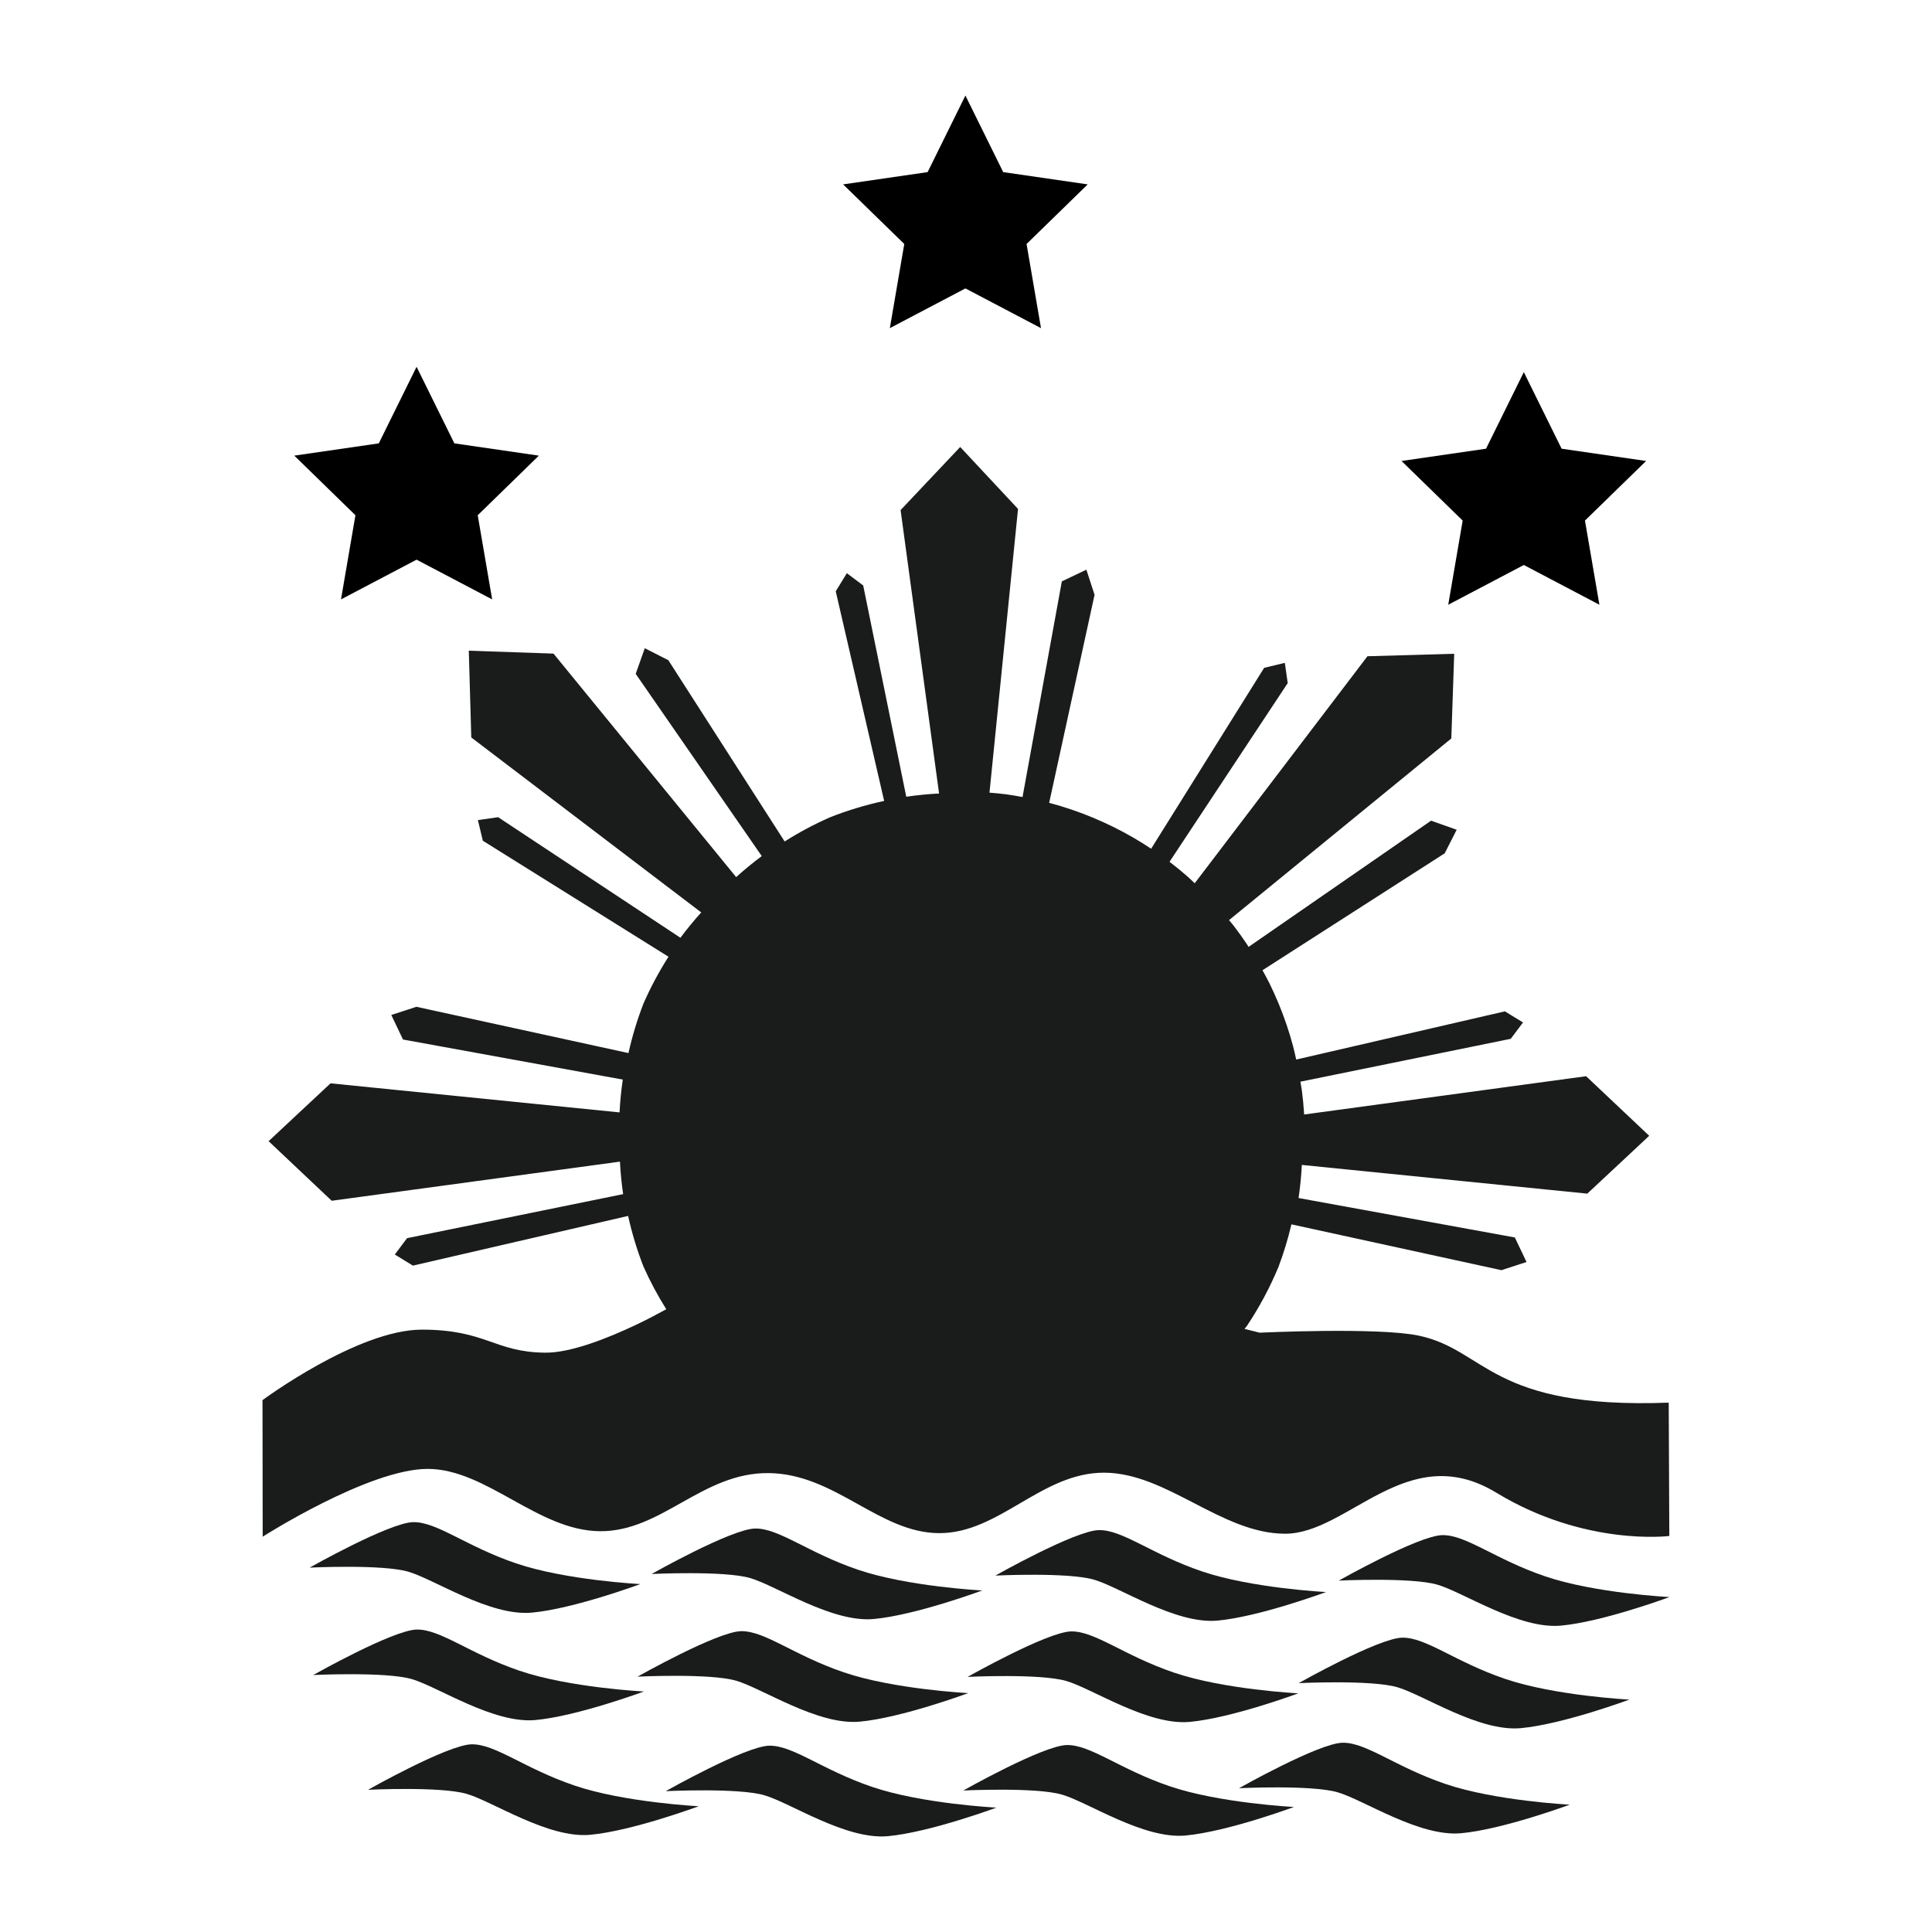
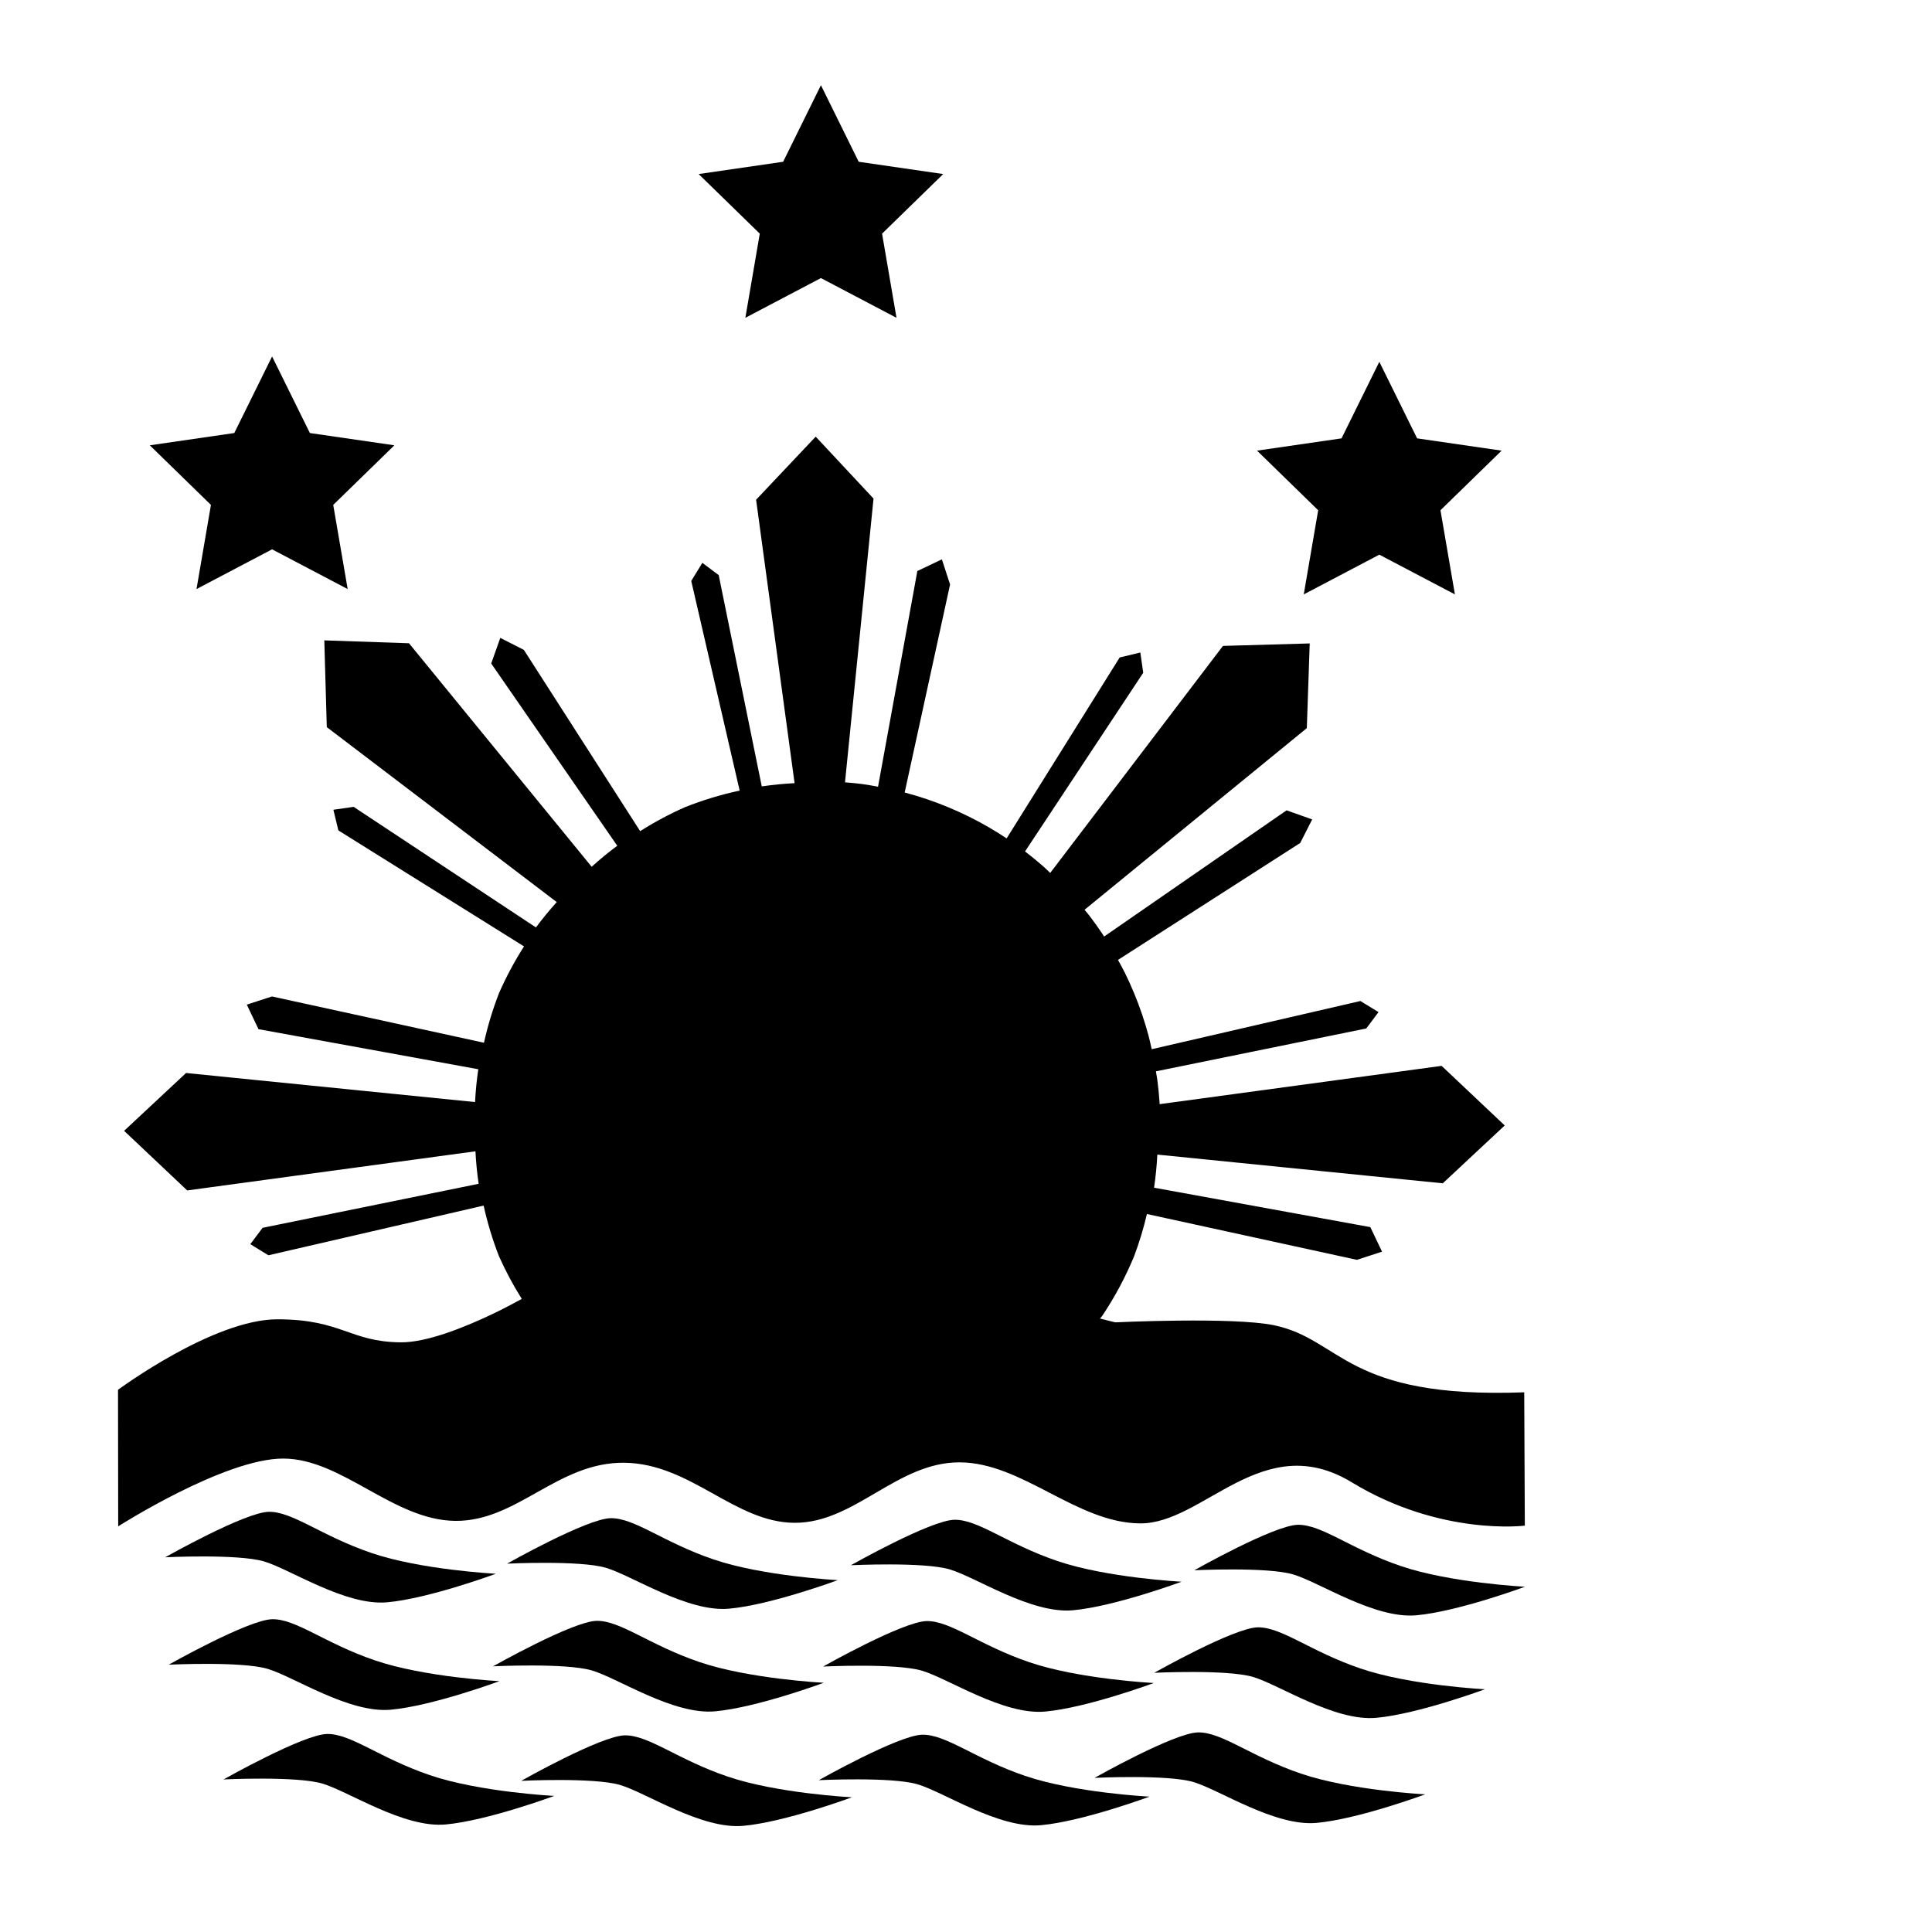
- <svg xmlns="http://www.w3.org/2000/svg" width="1080mm" height="1080mm" viewBox="0 0 1080 1080" version="1.1" id="svg1" xml:space="preserve">
-   <defs id="defs1" />
-   <g id="layer2">
-     <g id="g1" transform="translate(80.7729,5.778463)">
-       <path d="m 455.978,244.09 -33.313,35.273 21.512,158.432 c -6.141,0.308 -12.263,0.91 -18.346,1.805 l -24.07,-118.107 -9.145,-6.86 -6.204,10.126 27.063,117.185 c -10.422,2.236 -20.641,5.336 -30.549,9.267 -8.677,3.842 -17.059,8.322 -25.074,13.402 l -65.019,-101.333 -13.164,-6.696 -5.081,14.319 70.467,101.88 c -4.958,3.684 -9.736,7.604 -14.316,11.748 l -102.107,-124.945 -47.344,-1.617 1.387,48.498 128.547,97.811 c -4.099,4.534 -7.979,9.262 -11.627,14.166 l -101.909,-67.405 -11.317,1.615 2.772,11.547 103.78,64.839 c -5.327,8.345 -10.002,17.091 -13.981,26.157 -3.493,9.008 -6.302,18.269 -8.403,27.7 l -118.527,-25.872 -14.044,4.574 6.532,13.717 122.871,22.397 c -0.896,6.084 -1.499,12.207 -1.807,18.349 l -161.561,-16.251 -34.621,32.332 35.273,33.313 161.125,-21.876 c 0.308,6.08 0.905,12.143 1.789,18.166 l -120.784,24.614 -6.857,9.143 10.123,6.207 120.297,-27.782 c 2.131,9.649 5.005,19.122 8.593,28.329 3.682,8.234 7.94,16.201 12.742,23.837 -4.842,2.615 -9.837,5.341 -16.227,8.384 -4.222,2.011 -8.669,4.018 -13.183,5.898 -4.514,1.879 -9.098,3.63 -13.598,5.124 -4.5,1.494 -8.918,2.731 -13.098,3.586 -2.09,0.427 -4.122,0.761 -6.075,0.98 -1.953,0.22 -3.829,0.326 -5.607,0.306 -3.556,-0.041 -6.737,-0.267 -9.65,-0.639 -2.913,-0.373 -5.558,-0.888 -8.046,-1.498 -2.488,-0.61 -4.818,-1.316 -7.097,-2.066 -2.279,-0.75 -4.509,-1.547 -6.796,-2.341 -2.288,-0.794 -4.634,-1.587 -7.148,-2.328 -2.513,-0.741 -5.193,-1.432 -8.149,-2.024 -2.956,-0.592 -6.188,-1.084 -9.803,-1.43 -3.615,-0.346 -7.615,-0.546 -12.107,-0.55 -2.246,-0.002 -4.559,0.151 -6.923,0.439 -2.364,0.287 -4.778,0.709 -7.224,1.247 -2.447,0.538 -4.927,1.192 -7.422,1.942 -2.496,0.75 -5.008,1.597 -7.518,2.521 -5.02,1.847 -10.035,4 -14.906,6.31 -4.871,2.31 -9.602,4.773 -14.05,7.238 -4.447,2.464 -8.613,4.93 -12.361,7.24 -3.748,2.31 -7.08,4.467 -9.853,6.315 -5.548,3.697 -8.873,6.162 -8.873,6.162 l 0.103,76.328 c 0,0 3.71,-2.37 9.787,-5.924 3.039,-1.777 6.67,-3.851 10.725,-6.072 4.055,-2.221 8.536,-4.591 13.273,-6.96 4.737,-2.369 9.73,-4.737 14.813,-6.957 5.083,-2.22 10.255,-4.294 15.35,-6.07 5.094,-1.776 10.112,-3.254 14.882,-4.289 2.385,-0.517 4.708,-0.923 6.949,-1.2 2.241,-0.276 4.402,-0.422 6.458,-0.42 2.056,0.002 4.095,0.137 6.12,0.391 2.025,0.254 4.036,0.626 6.035,1.099 2,0.473 3.99,1.048 5.969,1.707 1.979,0.659 3.947,1.401 5.911,2.212 3.927,1.621 7.829,3.513 11.724,5.541 3.895,2.028 7.785,4.191 11.687,6.358 3.902,2.166 7.819,4.337 11.769,6.373 3.95,2.037 7.935,3.942 11.973,5.581 2.019,0.819 4.051,1.571 6.099,2.241 2.048,0.67 4.114,1.257 6.196,1.744 2.082,0.486 4.183,0.872 6.305,1.141 2.122,0.27 4.265,0.424 6.432,0.444 2.166,0.02 4.285,-0.094 6.363,-0.32 2.078,-0.226 4.114,-0.565 6.117,-1.004 2.003,-0.439 3.973,-0.977 5.914,-1.596 1.941,-0.619 3.855,-1.319 5.747,-2.085 3.784,-1.532 7.486,-3.326 11.154,-5.25 3.668,-1.924 7.302,-3.979 10.958,-6.033 3.656,-2.053 7.334,-4.104 11.082,-6.025 3.748,-1.921 7.569,-3.709 11.516,-5.235 1.973,-0.763 3.977,-1.46 6.019,-2.074 2.042,-0.615 4.122,-1.149 6.247,-1.583 2.124,-0.434 4.294,-0.768 6.514,-0.988 2.22,-0.22 4.489,-0.325 6.817,-0.299 2.328,0.026 4.605,0.181 6.838,0.446 2.233,0.265 4.425,0.642 6.574,1.115 2.15,0.472 4.26,1.041 6.337,1.688 2.076,0.648 4.119,1.374 6.133,2.164 4.028,1.581 7.943,3.417 11.785,5.377 3.843,1.96 7.614,4.047 11.357,6.13 3.743,2.083 7.457,4.163 11.185,6.112 3.728,1.949 7.47,3.766 11.27,5.324 1.9,0.779 3.816,1.494 5.75,2.127 1.934,0.634 3.885,1.188 5.863,1.644 1.978,0.456 3.983,0.814 6.017,1.06 2.033,0.246 4.097,0.379 6.196,0.383 2.099,0.004 4.159,-0.124 6.186,-0.37 2.027,-0.245 4.021,-0.606 5.985,-1.068 1.964,-0.462 3.899,-1.023 5.811,-1.667 1.912,-0.644 3.803,-1.373 5.673,-2.167 3.741,-1.588 7.41,-3.441 11.048,-5.427 3.638,-1.986 7.247,-4.107 10.865,-6.225 3.619,-2.118 7.248,-4.236 10.932,-6.22 3.683,-1.984 7.42,-3.836 11.251,-5.42 1.916,-0.792 3.855,-1.517 5.824,-2.159 1.968,-0.642 3.967,-1.199 5.998,-1.657 2.032,-0.458 4.099,-0.816 6.204,-1.057 2.105,-0.241 4.25,-0.368 6.439,-0.359 2.19,0.01 4.362,0.15 6.516,0.404 2.155,0.255 4.294,0.624 6.418,1.091 2.124,0.468 4.235,1.032 6.334,1.681 2.099,0.648 4.186,1.379 6.265,2.175 4.158,1.592 8.281,3.446 12.388,5.433 4.106,1.986 8.198,4.106 12.292,6.225 4.094,2.119 8.192,4.24 12.314,6.231 4.122,1.991 8.268,3.853 12.456,5.454 2.094,0.8 4.2,1.534 6.318,2.188 2.118,0.654 4.25,1.227 6.397,1.702 2.147,0.475 4.311,0.85 6.492,1.112 2.182,0.262 4.383,0.411 6.603,0.428 2.22,0.015 4.432,-0.175 6.638,-0.544 2.206,-0.369 4.408,-0.913 6.609,-1.601 2.201,-0.688 4.401,-1.52 6.606,-2.46 2.205,-0.94 4.416,-1.988 6.635,-3.113 4.437,-2.25 8.91,-4.806 13.458,-7.393 4.547,-2.588 9.169,-5.209 13.902,-7.597 2.366,-1.194 4.761,-2.331 7.187,-3.374 2.426,-1.044 4.884,-1.996 7.38,-2.822 2.496,-0.826 5.03,-1.528 7.605,-2.069 2.575,-0.541 5.19,-0.923 7.853,-1.112 2.663,-0.189 5.373,-0.185 8.133,0.046 2.76,0.23 5.573,0.685 8.44,1.4 2.867,0.716 5.79,1.691 8.773,2.959 2.983,1.269 6.029,2.83 9.137,4.719 3.109,1.889 6.206,3.637 9.283,5.253 3.076,1.616 6.131,3.102 9.153,4.466 3.023,1.364 6.016,2.606 8.963,3.739 2.947,1.133 5.851,2.154 8.701,3.076 5.7,1.843 11.185,3.287 16.367,4.41 5.182,1.123 10.065,1.928 14.557,2.497 4.492,0.569 8.593,0.902 12.221,1.081 3.628,0.179 6.784,0.204 9.375,0.159 5.183,-0.091 8.12,-0.468 8.12,-0.468 L 852.051,778.311 c -6.241,0.232 -12.102,0.319 -17.612,0.278 -5.51,-0.041 -10.67,-0.212 -15.513,-0.497 -4.844,-0.285 -9.373,-0.683 -13.616,-1.181 -4.243,-0.498 -8.202,-1.096 -11.909,-1.776 -3.707,-0.68 -7.163,-1.443 -10.4,-2.275 -3.237,-0.832 -6.255,-1.734 -9.087,-2.687 -2.832,-0.954 -5.478,-1.96 -7.969,-3.004 -2.492,-1.045 -4.833,-2.129 -7.05,-3.234 -4.434,-2.211 -8.383,-4.512 -12.11,-6.783 -3.727,-2.271 -7.232,-4.513 -10.773,-6.601 -3.541,-2.088 -7.121,-4.023 -10.998,-5.684 -1.938,-0.83 -3.95,-1.592 -6.07,-2.27 -2.12,-0.678 -4.347,-1.273 -6.714,-1.768 -2.85,-0.596 -6.378,-1.069 -10.366,-1.44 -3.988,-0.371 -8.437,-0.639 -13.135,-0.827 -9.397,-0.377 -19.791,-0.432 -29.471,-0.338 -9.679,0.094 -18.648,0.338 -25.195,0.558 -6.547,0.219 -10.675,0.415 -10.675,0.415 l -8.485,-2.117 c 0.441,-0.532 0.88,-1.067 1.316,-1.604 6.991,-10.464 12.939,-21.591 17.754,-33.218 2.892,-7.711 5.286,-15.602 7.166,-23.62 l 117.378,25.621 14.044,-4.574 -6.532,-13.717 -120.897,-22.038 c 0.906,-6.136 1.515,-12.313 1.823,-18.507 l 159.571,16.05 34.621,-32.332 -35.273,-33.313 -157.65,21.406 c -0.01,-0.357 -0.02,-0.715 -0.036,-1.073 -0.275,-4.183 -0.686,-8.356 -1.234,-12.512 -0.242,-1.591 -0.505,-3.18 -0.787,-4.764 l 117.573,-23.961 6.86,-9.145 -10.126,-6.204 -116.669,26.944 c -0.533,-2.518 -1.118,-5.026 -1.752,-7.52 -1.085,-4.05 -2.302,-8.063 -3.649,-12.033 -1.348,-3.969 -2.826,-7.894 -4.431,-11.767 -1.603,-3.873 -3.334,-7.693 -5.187,-11.452 -1.224,-2.412 -2.499,-4.798 -3.824,-7.156 l 101.864,-65.365 6.698,-13.164 -14.319,-5.079 -102.015,70.557 c -0.322,-0.522 -0.646,-1.043 -0.972,-1.562 -2.329,-3.485 -4.772,-6.893 -7.325,-10.218 -0.862,-1.075 -1.736,-2.141 -2.621,-3.197 l 124.25,-101.539 1.617,-47.341 -48.498,1.385 -96.553,126.893 c -1.297,-1.249 -2.611,-2.479 -3.942,-3.691 -3.152,-2.764 -6.393,-5.425 -9.719,-7.977 -0.145,-0.104 -0.29,-0.208 -0.436,-0.312 l 66.078,-99.901 -1.617,-11.315 -11.547,2.769 -63.182,101.132 c -3.331,-2.218 -6.731,-4.331 -10.194,-6.336 -3.631,-2.097 -7.33,-4.075 -11.09,-5.93 -3.76,-1.853 -7.579,-3.583 -11.452,-5.187 -3.873,-1.604 -7.797,-3.081 -11.767,-4.429 -3.97,-1.348 -7.984,-2.566 -12.033,-3.652 -0.159,-0.036 -0.317,-0.074 -0.476,-0.111 l 25.385,-116.299 -4.574,-14.044 -13.717,6.532 -21.974,120.556 c -3.085,-0.588 -6.184,-1.1 -9.293,-1.535 -3.053,-0.375 -6.115,-0.678 -9.182,-0.906 L 488.308,278.71 Z" style="display:inline;fill:#191c1b;stroke-width:1.353" id="path39" />
-       <path style="display:inline;fill:#191c1b;stroke-width:1.353" d="m 92.337,870.528 c 0,0 44.56,-25.188 57.861,-25.417 13.301,-0.23 29.474,13.495 57.419,23.005 27.945,9.511 69.585,11.613 69.585,11.613 0,0 -37.229,13.818 -60.698,15.965 -23.468,2.147 -54.421,-18.637 -69.054,-22.888 -14.633,-4.252 -55.112,-2.277 -55.112,-2.277 z" id="path5" />
-       <path style="display:inline;fill:#191c1b;stroke-width:1.353" d="m 283.472,874.093 c 0,0 44.56,-25.188 57.861,-25.417 13.301,-0.23 29.474,13.495 57.419,23.005 27.944,9.511 69.585,11.613 69.585,11.613 0,0 -37.229,13.818 -60.698,15.965 -23.468,2.147 -54.421,-18.637 -69.054,-22.888 -14.633,-4.252 -55.112,-2.277 -55.112,-2.277 z" id="path5-9" />
-       <path style="display:inline;fill:#191c1b;stroke-width:1.353" d="m 475.643,874.98 c 0,0 44.56,-25.188 57.861,-25.417 13.301,-0.23 29.474,13.495 57.419,23.005 27.944,9.511 69.585,11.613 69.585,11.613 0,0 -37.229,13.818 -60.698,15.965 -23.468,2.147 -54.421,-18.637 -69.054,-22.888 -14.633,-4.252 -55.112,-2.277 -55.112,-2.277 z" id="path5-1" />
-       <path style="display:inline;fill:#191c1b;stroke-width:1.353" d="m 667.624,877.788 c 0,0 44.56,-25.188 57.861,-25.417 13.301,-0.23 29.474,13.495 57.418,23.005 27.945,9.511 69.585,11.613 69.585,11.613 0,0 -37.229,13.818 -60.698,15.965 -23.468,2.147 -54.421,-18.637 -69.054,-22.888 -14.633,-4.252 -55.112,-2.277 -55.112,-2.277 z" id="path5-0" />
-       <path style="display:inline;fill:#191c1b;stroke-width:1.353" d="m 94.318,930.573 c 0,0 44.56,-25.188 57.861,-25.417 13.301,-0.23 29.474,13.495 57.419,23.005 27.945,9.511 69.585,11.613 69.585,11.613 0,0 -37.229,13.818 -60.698,15.965 -23.468,2.147 -54.421,-18.637 -69.054,-22.888 -14.633,-4.252 -55.112,-2.277 -55.112,-2.277 z" id="path5-07" />
-       <path style="display:inline;fill:#191c1b;stroke-width:1.353" d="m 275.631,931.475 c 0,0 44.56,-25.188 57.861,-25.417 13.301,-0.23 29.474,13.495 57.419,23.005 27.944,9.511 69.585,11.613 69.585,11.613 0,0 -37.229,13.818 -60.698,15.965 -23.468,2.147 -54.421,-18.637 -69.054,-22.888 -14.633,-4.252 -55.112,-2.277 -55.112,-2.277 z" id="path5-5" />
-       <path style="display:inline;fill:#191c1b;stroke-width:1.353" d="m 460.128,931.606 c 0,0 44.56,-25.188 57.861,-25.417 13.301,-0.23 29.474,13.495 57.418,23.005 27.945,9.511 69.585,11.613 69.585,11.613 0,0 -37.229,13.818 -60.698,15.965 -23.468,2.147 -54.421,-18.637 -69.054,-22.888 -14.633,-4.252 -55.112,-2.277 -55.112,-2.277 z" id="path5-18" />
-       <path style="display:inline;fill:#191c1b;stroke-width:1.353" d="m 645.207,935.104 c 0,0 44.56,-25.188 57.861,-25.417 13.301,-0.23 29.474,13.495 57.419,23.005 27.944,9.511 69.585,11.613 69.585,11.613 0,0 -37.229,13.818 -60.698,15.965 -23.468,2.147 -54.421,-18.637 -69.054,-22.888 -14.633,-4.252 -55.112,-2.277 -55.112,-2.277 z" id="path5-00" />
-       <path style="display:inline;fill:#191c1b;stroke-width:1.353" d="m 124.969,994.72 c 0,0 44.56,-25.188 57.861,-25.417 13.301,-0.23 29.474,13.495 57.419,23.005 27.944,9.511 69.585,11.613 69.585,11.613 0,0 -37.229,13.818 -60.698,15.965 -23.468,2.147 -54.421,-18.637 -69.054,-22.888 -14.633,-4.252 -55.112,-2.277 -55.112,-2.277 z" id="path5-4" />
-       <path style="display:inline;fill:#191c1b;stroke-width:1.353" d="m 291.372,995.49 c 0,0 44.56,-25.188 57.861,-25.417 13.301,-0.23 29.474,13.495 57.419,23.005 27.945,9.511 69.585,11.613 69.585,11.613 0,0 -37.229,13.818 -60.698,15.965 -23.468,2.147 -54.421,-18.637 -69.054,-22.888 -14.633,-4.252 -55.112,-2.277 -55.112,-2.277 z" id="path5-58" />
-       <path style="display:inline;fill:#191c1b;stroke-width:1.353" d="m 457.72,995.127 c 0,0 44.56,-25.188 57.861,-25.417 13.301,-0.23 29.474,13.495 57.418,23.005 27.945,9.511 69.585,11.613 69.585,11.613 0,0 -37.229,13.818 -60.698,15.965 -23.468,2.147 -54.421,-18.637 -69.054,-22.888 -14.633,-4.252 -55.112,-2.277 -55.112,-2.277 z" id="path5-92" />
-       <path style="display:inline;fill:#191c1b;stroke-width:1.353" d="m 611.85,993.839 c 0,0 44.56,-25.188 57.861,-25.417 13.301,-0.23 29.474,13.495 57.419,23.005 27.944,9.511 69.585,11.613 69.585,11.613 0,0 -37.229,13.818 -60.698,15.965 -23.468,2.147 -54.421,-18.637 -69.054,-22.888 -14.633,-4.252 -55.112,-2.277 -55.112,-2.277 z" id="path5-2" />
-       <path d="m 152.097,199.265 -21.123,42.801 -47.235,6.862 34.179,33.318 -8.067,47.042 42.247,-22.209 42.249,22.209 -8.07,-47.042 34.179,-33.318 -47.233,-6.862 z" style="stroke-width:1.353" id="path41" />
-       <path d="m 458.9,47.632 -21.123,42.801 -47.235,6.862 34.179,33.318 -8.067,47.042 42.247,-22.209 42.249,22.209 -8.07,-47.042 34.179,-33.318 -47.233,-6.862 z" style="stroke-width:1.353" id="path41-5" />
-       <path d="m 771.05,202.247 -21.123,42.801 -47.235,6.862 34.179,33.318 -8.067,47.042 42.247,-22.209 42.249,22.209 -8.07,-47.042 34.179,-33.318 -47.233,-6.862 z" style="stroke-width:1.353" id="path41-8" />
-     </g>
-   </g>
+ <svg xmlns="http://www.w3.org/2000/svg" version="1.1" viewBox="0 0 1080 1080" xml:space="preserve">
+   <path d="m 455.978,244.09 -33.313,35.273 21.512,158.432 c -6.141,0.308 -12.263,0.91 -18.346,1.805 l -24.07,-118.107 -9.145,-6.86 -6.204,10.126 27.063,117.185 c -10.422,2.236 -20.641,5.336 -30.549,9.267 -8.677,3.842 -17.059,8.322 -25.074,13.402 l -65.019,-101.333 -13.164,-6.696 -5.081,14.319 70.467,101.88 c -4.958,3.684 -9.736,7.604 -14.316,11.748 l -102.107,-124.945 -47.344,-1.617 1.387,48.498 128.547,97.811 c -4.099,4.534 -7.979,9.262 -11.627,14.166 l -101.909,-67.405 -11.317,1.615 2.772,11.547 103.78,64.839 c -5.327,8.345 -10.002,17.091 -13.981,26.157 -3.493,9.008 -6.302,18.269 -8.403,27.7 l -118.527,-25.872 -14.044,4.574 6.532,13.717 122.871,22.397 c -0.896,6.084 -1.499,12.207 -1.807,18.349 l -161.561,-16.251 -34.621,32.332 35.273,33.313 161.125,-21.876 c 0.308,6.08 0.905,12.143 1.789,18.166 l -120.784,24.614 -6.857,9.143 10.123,6.207 120.297,-27.782 c 2.131,9.649 5.005,19.122 8.593,28.329 3.682,8.234 7.94,16.201 12.742,23.837 -4.842,2.615 -9.837,5.341 -16.227,8.384 -4.222,2.011 -8.669,4.018 -13.183,5.898 -4.514,1.879 -9.098,3.63 -13.598,5.124 -4.5,1.494 -8.918,2.731 -13.098,3.586 -2.09,0.427 -4.122,0.761 -6.075,0.98 -1.953,0.22 -3.829,0.326 -5.607,0.306 -3.556,-0.041 -6.737,-0.267 -9.65,-0.639 -2.913,-0.373 -5.558,-0.888 -8.046,-1.498 -2.488,-0.61 -4.818,-1.316 -7.097,-2.066 -2.279,-0.75 -4.509,-1.547 -6.796,-2.341 -2.288,-0.794 -4.634,-1.587 -7.148,-2.328 -2.513,-0.741 -5.193,-1.432 -8.149,-2.024 -2.956,-0.592 -6.188,-1.084 -9.803,-1.43 -3.615,-0.346 -7.615,-0.546 -12.107,-0.55 -2.246,-0.002 -4.559,0.151 -6.923,0.439 -2.364,0.287 -4.778,0.709 -7.224,1.247 -2.447,0.538 -4.927,1.192 -7.422,1.942 -2.496,0.75 -5.008,1.597 -7.518,2.521 -5.02,1.847 -10.035,4 -14.906,6.31 -4.871,2.31 -9.602,4.773 -14.05,7.238 -4.447,2.464 -8.613,4.93 -12.361,7.24 -3.748,2.31 -7.08,4.467 -9.853,6.315 -5.548,3.697 -8.873,6.162 -8.873,6.162 l 0.103,76.328 c 0,0 3.71,-2.37 9.787,-5.924 3.039,-1.777 6.67,-3.851 10.725,-6.072 4.055,-2.221 8.536,-4.591 13.273,-6.96 4.737,-2.369 9.73,-4.737 14.813,-6.957 5.083,-2.22 10.255,-4.294 15.35,-6.07 5.094,-1.776 10.112,-3.254 14.882,-4.289 2.385,-0.517 4.708,-0.923 6.949,-1.2 2.241,-0.276 4.402,-0.422 6.458,-0.42 2.056,0.002 4.095,0.137 6.12,0.391 2.025,0.254 4.036,0.626 6.035,1.099 2,0.473 3.99,1.048 5.969,1.707 1.979,0.659 3.947,1.401 5.911,2.212 3.927,1.621 7.829,3.513 11.724,5.541 3.895,2.028 7.785,4.191 11.687,6.358 3.902,2.166 7.819,4.337 11.769,6.373 3.95,2.037 7.935,3.942 11.973,5.581 2.019,0.819 4.051,1.571 6.099,2.241 2.048,0.67 4.114,1.257 6.196,1.744 2.082,0.486 4.183,0.872 6.305,1.141 2.122,0.27 4.265,0.424 6.432,0.444 2.166,0.02 4.285,-0.094 6.363,-0.32 2.078,-0.226 4.114,-0.565 6.117,-1.004 2.003,-0.439 3.973,-0.977 5.914,-1.596 1.941,-0.619 3.855,-1.319 5.747,-2.085 3.784,-1.532 7.486,-3.326 11.154,-5.25 3.668,-1.924 7.302,-3.979 10.958,-6.033 3.656,-2.053 7.334,-4.104 11.082,-6.025 3.748,-1.921 7.569,-3.709 11.516,-5.235 1.973,-0.763 3.977,-1.46 6.019,-2.074 2.042,-0.615 4.122,-1.149 6.247,-1.583 2.124,-0.434 4.294,-0.768 6.514,-0.988 2.22,-0.22 4.489,-0.325 6.817,-0.299 2.328,0.026 4.605,0.181 6.838,0.446 2.233,0.265 4.425,0.642 6.574,1.115 2.15,0.472 4.26,1.041 6.337,1.688 2.076,0.648 4.119,1.374 6.133,2.164 4.028,1.581 7.943,3.417 11.785,5.377 3.843,1.96 7.614,4.047 11.357,6.13 3.743,2.083 7.457,4.163 11.185,6.112 3.728,1.949 7.47,3.766 11.27,5.324 1.9,0.779 3.816,1.494 5.75,2.127 1.934,0.634 3.885,1.188 5.863,1.644 1.978,0.456 3.983,0.814 6.017,1.06 2.033,0.246 4.097,0.379 6.196,0.383 2.099,0.004 4.159,-0.124 6.186,-0.37 2.027,-0.245 4.021,-0.606 5.985,-1.068 1.964,-0.462 3.899,-1.023 5.811,-1.667 1.912,-0.644 3.803,-1.373 5.673,-2.167 3.741,-1.588 7.41,-3.441 11.048,-5.427 3.638,-1.986 7.247,-4.107 10.865,-6.225 3.619,-2.118 7.248,-4.236 10.932,-6.22 3.683,-1.984 7.42,-3.836 11.251,-5.42 1.916,-0.792 3.855,-1.517 5.824,-2.159 1.968,-0.642 3.967,-1.199 5.998,-1.657 2.032,-0.458 4.099,-0.816 6.204,-1.057 2.105,-0.241 4.25,-0.368 6.439,-0.359 2.19,0.01 4.362,0.15 6.516,0.404 2.155,0.255 4.294,0.624 6.418,1.091 2.124,0.468 4.235,1.032 6.334,1.681 2.099,0.648 4.186,1.379 6.265,2.175 4.158,1.592 8.281,3.446 12.388,5.433 4.106,1.986 8.198,4.106 12.292,6.225 4.094,2.119 8.192,4.24 12.314,6.231 4.122,1.991 8.268,3.853 12.456,5.454 2.094,0.8 4.2,1.534 6.318,2.188 2.118,0.654 4.25,1.227 6.397,1.702 2.147,0.475 4.311,0.85 6.492,1.112 2.182,0.262 4.383,0.411 6.603,0.428 2.22,0.015 4.432,-0.175 6.638,-0.544 2.206,-0.369 4.408,-0.913 6.609,-1.601 2.201,-0.688 4.401,-1.52 6.606,-2.46 2.205,-0.94 4.416,-1.988 6.635,-3.113 4.437,-2.25 8.91,-4.806 13.458,-7.393 4.547,-2.588 9.169,-5.209 13.902,-7.597 2.366,-1.194 4.761,-2.331 7.187,-3.374 2.426,-1.044 4.884,-1.996 7.38,-2.822 2.496,-0.826 5.03,-1.528 7.605,-2.069 2.575,-0.541 5.19,-0.923 7.853,-1.112 2.663,-0.189 5.373,-0.185 8.133,0.046 2.76,0.23 5.573,0.685 8.44,1.4 2.867,0.716 5.79,1.691 8.773,2.959 2.983,1.269 6.029,2.83 9.137,4.719 3.109,1.889 6.206,3.637 9.283,5.253 3.076,1.616 6.131,3.102 9.153,4.466 3.023,1.364 6.016,2.606 8.963,3.739 2.947,1.133 5.851,2.154 8.701,3.076 5.7,1.843 11.185,3.287 16.367,4.41 5.182,1.123 10.065,1.928 14.557,2.497 4.492,0.569 8.593,0.902 12.221,1.081 3.628,0.179 6.784,0.204 9.375,0.159 5.183,-0.091 8.12,-0.468 8.12,-0.468 L 852.051,778.311 c -6.241,0.232 -12.102,0.319 -17.612,0.278 -5.51,-0.041 -10.67,-0.212 -15.513,-0.497 -4.844,-0.285 -9.373,-0.683 -13.616,-1.181 -4.243,-0.498 -8.202,-1.096 -11.909,-1.776 -3.707,-0.68 -7.163,-1.443 -10.4,-2.275 -3.237,-0.832 -6.255,-1.734 -9.087,-2.687 -2.832,-0.954 -5.478,-1.96 -7.969,-3.004 -2.492,-1.045 -4.833,-2.129 -7.05,-3.234 -4.434,-2.211 -8.383,-4.512 -12.11,-6.783 -3.727,-2.271 -7.232,-4.513 -10.773,-6.601 -3.541,-2.088 -7.121,-4.023 -10.998,-5.684 -1.938,-0.83 -3.95,-1.592 -6.07,-2.27 -2.12,-0.678 -4.347,-1.273 -6.714,-1.768 -2.85,-0.596 -6.378,-1.069 -10.366,-1.44 -3.988,-0.371 -8.437,-0.639 -13.135,-0.827 -9.397,-0.377 -19.791,-0.432 -29.471,-0.338 -9.679,0.094 -18.648,0.338 -25.195,0.558 -6.547,0.219 -10.675,0.415 -10.675,0.415 l -8.485,-2.117 c 0.441,-0.532 0.88,-1.067 1.316,-1.604 6.991,-10.464 12.939,-21.591 17.754,-33.218 2.892,-7.711 5.286,-15.602 7.166,-23.62 l 117.378,25.621 14.044,-4.574 -6.532,-13.717 -120.897,-22.038 c 0.906,-6.136 1.515,-12.313 1.823,-18.507 l 159.571,16.05 34.621,-32.332 -35.273,-33.313 -157.65,21.406 c -0.01,-0.357 -0.02,-0.715 -0.036,-1.073 -0.275,-4.183 -0.686,-8.356 -1.234,-12.512 -0.242,-1.591 -0.505,-3.18 -0.787,-4.764 l 117.573,-23.961 6.86,-9.145 -10.126,-6.204 -116.669,26.944 c -0.533,-2.518 -1.118,-5.026 -1.752,-7.52 -1.085,-4.05 -2.302,-8.063 -3.649,-12.033 -1.348,-3.969 -2.826,-7.894 -4.431,-11.767 -1.603,-3.873 -3.334,-7.693 -5.187,-11.452 -1.224,-2.412 -2.499,-4.798 -3.824,-7.156 l 101.864,-65.365 6.698,-13.164 -14.319,-5.079 -102.015,70.557 c -0.322,-0.522 -0.646,-1.043 -0.972,-1.562 -2.329,-3.485 -4.772,-6.893 -7.325,-10.218 -0.862,-1.075 -1.736,-2.141 -2.621,-3.197 l 124.25,-101.539 1.617,-47.341 -48.498,1.385 -96.553,126.893 c -1.297,-1.249 -2.611,-2.479 -3.942,-3.691 -3.152,-2.764 -6.393,-5.425 -9.719,-7.977 -0.145,-0.104 -0.29,-0.208 -0.436,-0.312 l 66.078,-99.901 -1.617,-11.315 -11.547,2.769 -63.182,101.132 c -3.331,-2.218 -6.731,-4.331 -10.194,-6.336 -3.631,-2.097 -7.33,-4.075 -11.09,-5.93 -3.76,-1.853 -7.579,-3.583 -11.452,-5.187 -3.873,-1.604 -7.797,-3.081 -11.767,-4.429 -3.97,-1.348 -7.984,-2.566 -12.033,-3.652 -0.159,-0.036 -0.317,-0.074 -0.476,-0.111 l 25.385,-116.299 -4.574,-14.044 -13.717,6.532 -21.974,120.556 c -3.085,-0.588 -6.184,-1.1 -9.293,-1.535 -3.053,-0.375 -6.115,-0.678 -9.182,-0.906 L 488.308,278.71 Z" style="paint-order:stroke fill markers" />
+   <path d="m 92.337,870.528 c 0,0 44.56,-25.188 57.861,-25.417 13.301,-0.23 29.474,13.495 57.419,23.005 27.945,9.511 69.585,11.613 69.585,11.613 0,0 -37.229,13.818 -60.698,15.965 -23.468,2.147 -54.421,-18.637 -69.054,-22.888 -14.633,-4.252 -55.112,-2.277 -55.112,-2.277 z" style="paint-order:stroke fill markers" />
+   <path d="m 283.472,874.093 c 0,0 44.56,-25.188 57.861,-25.417 13.301,-0.23 29.474,13.495 57.419,23.005 27.944,9.511 69.585,11.613 69.585,11.613 0,0 -37.229,13.818 -60.698,15.965 -23.468,2.147 -54.421,-18.637 -69.054,-22.888 -14.633,-4.252 -55.112,-2.277 -55.112,-2.277 z" style="paint-order:stroke fill markers" />
+   <path d="m 475.643,874.98 c 0,0 44.56,-25.188 57.861,-25.417 13.301,-0.23 29.474,13.495 57.419,23.005 27.944,9.511 69.585,11.613 69.585,11.613 0,0 -37.229,13.818 -60.698,15.965 -23.468,2.147 -54.421,-18.637 -69.054,-22.888 -14.633,-4.252 -55.112,-2.277 -55.112,-2.277 z" style="paint-order:stroke fill markers" />
+   <path d="m 667.624,877.788 c 0,0 44.56,-25.188 57.861,-25.417 13.301,-0.23 29.474,13.495 57.418,23.005 27.945,9.511 69.585,11.613 69.585,11.613 0,0 -37.229,13.818 -60.698,15.965 -23.468,2.147 -54.421,-18.637 -69.054,-22.888 -14.633,-4.252 -55.112,-2.277 -55.112,-2.277 z" style="paint-order:stroke fill markers" />
+   <path d="m 94.318,930.573 c 0,0 44.56,-25.188 57.861,-25.417 13.301,-0.23 29.474,13.495 57.419,23.005 27.945,9.511 69.585,11.613 69.585,11.613 0,0 -37.229,13.818 -60.698,15.965 -23.468,2.147 -54.421,-18.637 -69.054,-22.888 -14.633,-4.252 -55.112,-2.277 -55.112,-2.277 z" style="paint-order:stroke fill markers" />
+   <path d="m 275.631,931.475 c 0,0 44.56,-25.188 57.861,-25.417 13.301,-0.23 29.474,13.495 57.419,23.005 27.944,9.511 69.585,11.613 69.585,11.613 0,0 -37.229,13.818 -60.698,15.965 -23.468,2.147 -54.421,-18.637 -69.054,-22.888 -14.633,-4.252 -55.112,-2.277 -55.112,-2.277 z" style="paint-order:stroke fill markers" />
+   <path d="m 460.128,931.606 c 0,0 44.56,-25.188 57.861,-25.417 13.301,-0.23 29.474,13.495 57.418,23.005 27.945,9.511 69.585,11.613 69.585,11.613 0,0 -37.229,13.818 -60.698,15.965 -23.468,2.147 -54.421,-18.637 -69.054,-22.888 -14.633,-4.252 -55.112,-2.277 -55.112,-2.277 z" style="paint-order:stroke fill markers" />
+   <path d="m 645.207,935.104 c 0,0 44.56,-25.188 57.861,-25.417 13.301,-0.23 29.474,13.495 57.419,23.005 27.944,9.511 69.585,11.613 69.585,11.613 0,0 -37.229,13.818 -60.698,15.965 -23.468,2.147 -54.421,-18.637 -69.054,-22.888 -14.633,-4.252 -55.112,-2.277 -55.112,-2.277 z" style="paint-order:stroke fill markers" />
+   <path d="m 124.969,994.72 c 0,0 44.56,-25.188 57.861,-25.417 13.301,-0.23 29.474,13.495 57.419,23.005 27.944,9.511 69.585,11.613 69.585,11.613 0,0 -37.229,13.818 -60.698,15.965 -23.468,2.147 -54.421,-18.637 -69.054,-22.888 -14.633,-4.252 -55.112,-2.277 -55.112,-2.277 z" style="paint-order:stroke fill markers" />
+   <path d="m 291.372,995.49 c 0,0 44.56,-25.188 57.861,-25.417 13.301,-0.23 29.474,13.495 57.419,23.005 27.945,9.511 69.585,11.613 69.585,11.613 0,0 -37.229,13.818 -60.698,15.965 -23.468,2.147 -54.421,-18.637 -69.054,-22.888 -14.633,-4.252 -55.112,-2.277 -55.112,-2.277 z" style="paint-order:stroke fill markers" />
+   <path d="m 457.72,995.127 c 0,0 44.56,-25.188 57.861,-25.417 13.301,-0.23 29.474,13.495 57.418,23.005 27.945,9.511 69.585,11.613 69.585,11.613 0,0 -37.229,13.818 -60.698,15.965 -23.468,2.147 -54.421,-18.637 -69.054,-22.888 -14.633,-4.252 -55.112,-2.277 -55.112,-2.277 z" style="paint-order:stroke fill markers" />
+   <path d="m 611.85,993.839 c 0,0 44.56,-25.188 57.861,-25.417 13.301,-0.23 29.474,13.495 57.419,23.005 27.944,9.511 69.585,11.613 69.585,11.613 0,0 -37.229,13.818 -60.698,15.965 -23.468,2.147 -54.421,-18.637 -69.054,-22.888 -14.633,-4.252 -55.112,-2.277 -55.112,-2.277 z" style="paint-order:stroke fill markers" />
+   <path d="m 152.097,199.265 -21.123,42.801 -47.235,6.862 34.179,33.318 -8.067,47.042 42.247,-22.209 42.249,22.209 -8.07,-47.042 34.179,-33.318 -47.233,-6.862 z" style="paint-order:stroke fill markers" />
+   <path d="m 458.9,47.632 -21.123,42.801 -47.235,6.862 34.179,33.318 -8.067,47.042 42.247,-22.209 42.249,22.209 -8.07,-47.042 34.179,-33.318 -47.233,-6.862 z" style="paint-order:stroke fill markers" />
+   <path d="m 771.05,202.247 -21.123,42.801 -47.235,6.862 34.179,33.318 -8.067,47.042 42.247,-22.209 42.249,22.209 -8.07,-47.042 34.179,-33.318 -47.233,-6.862 z" style="paint-order:stroke fill markers" />
</svg>
